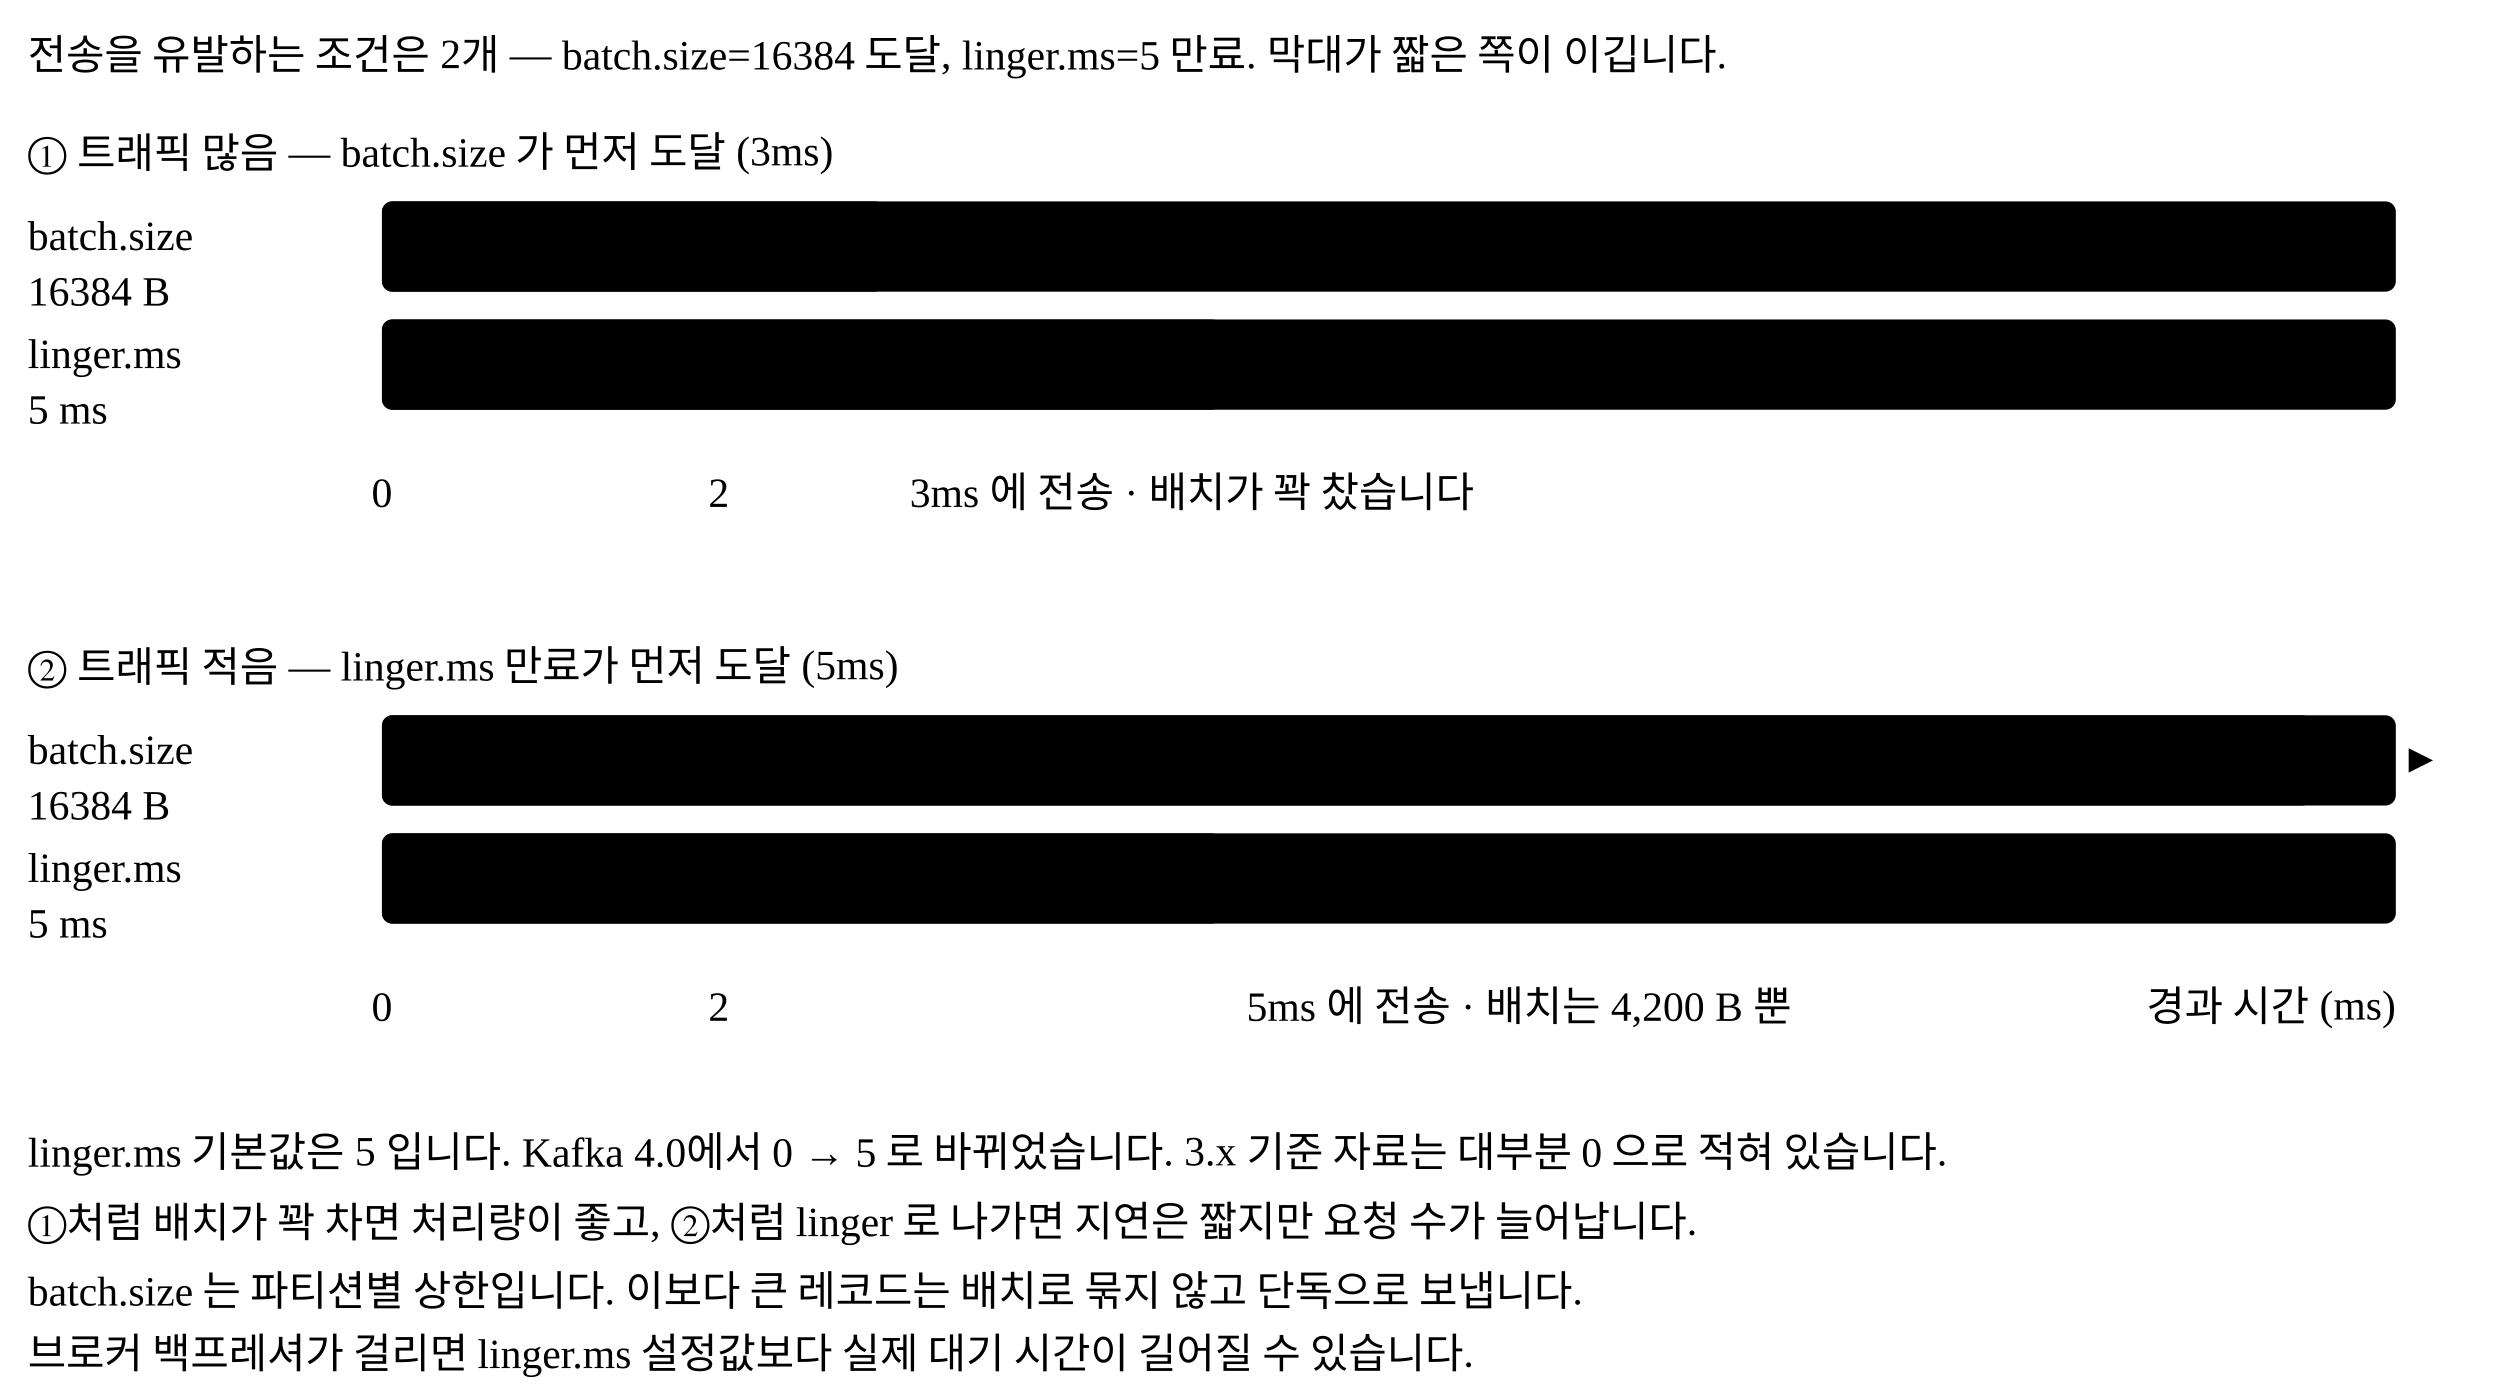
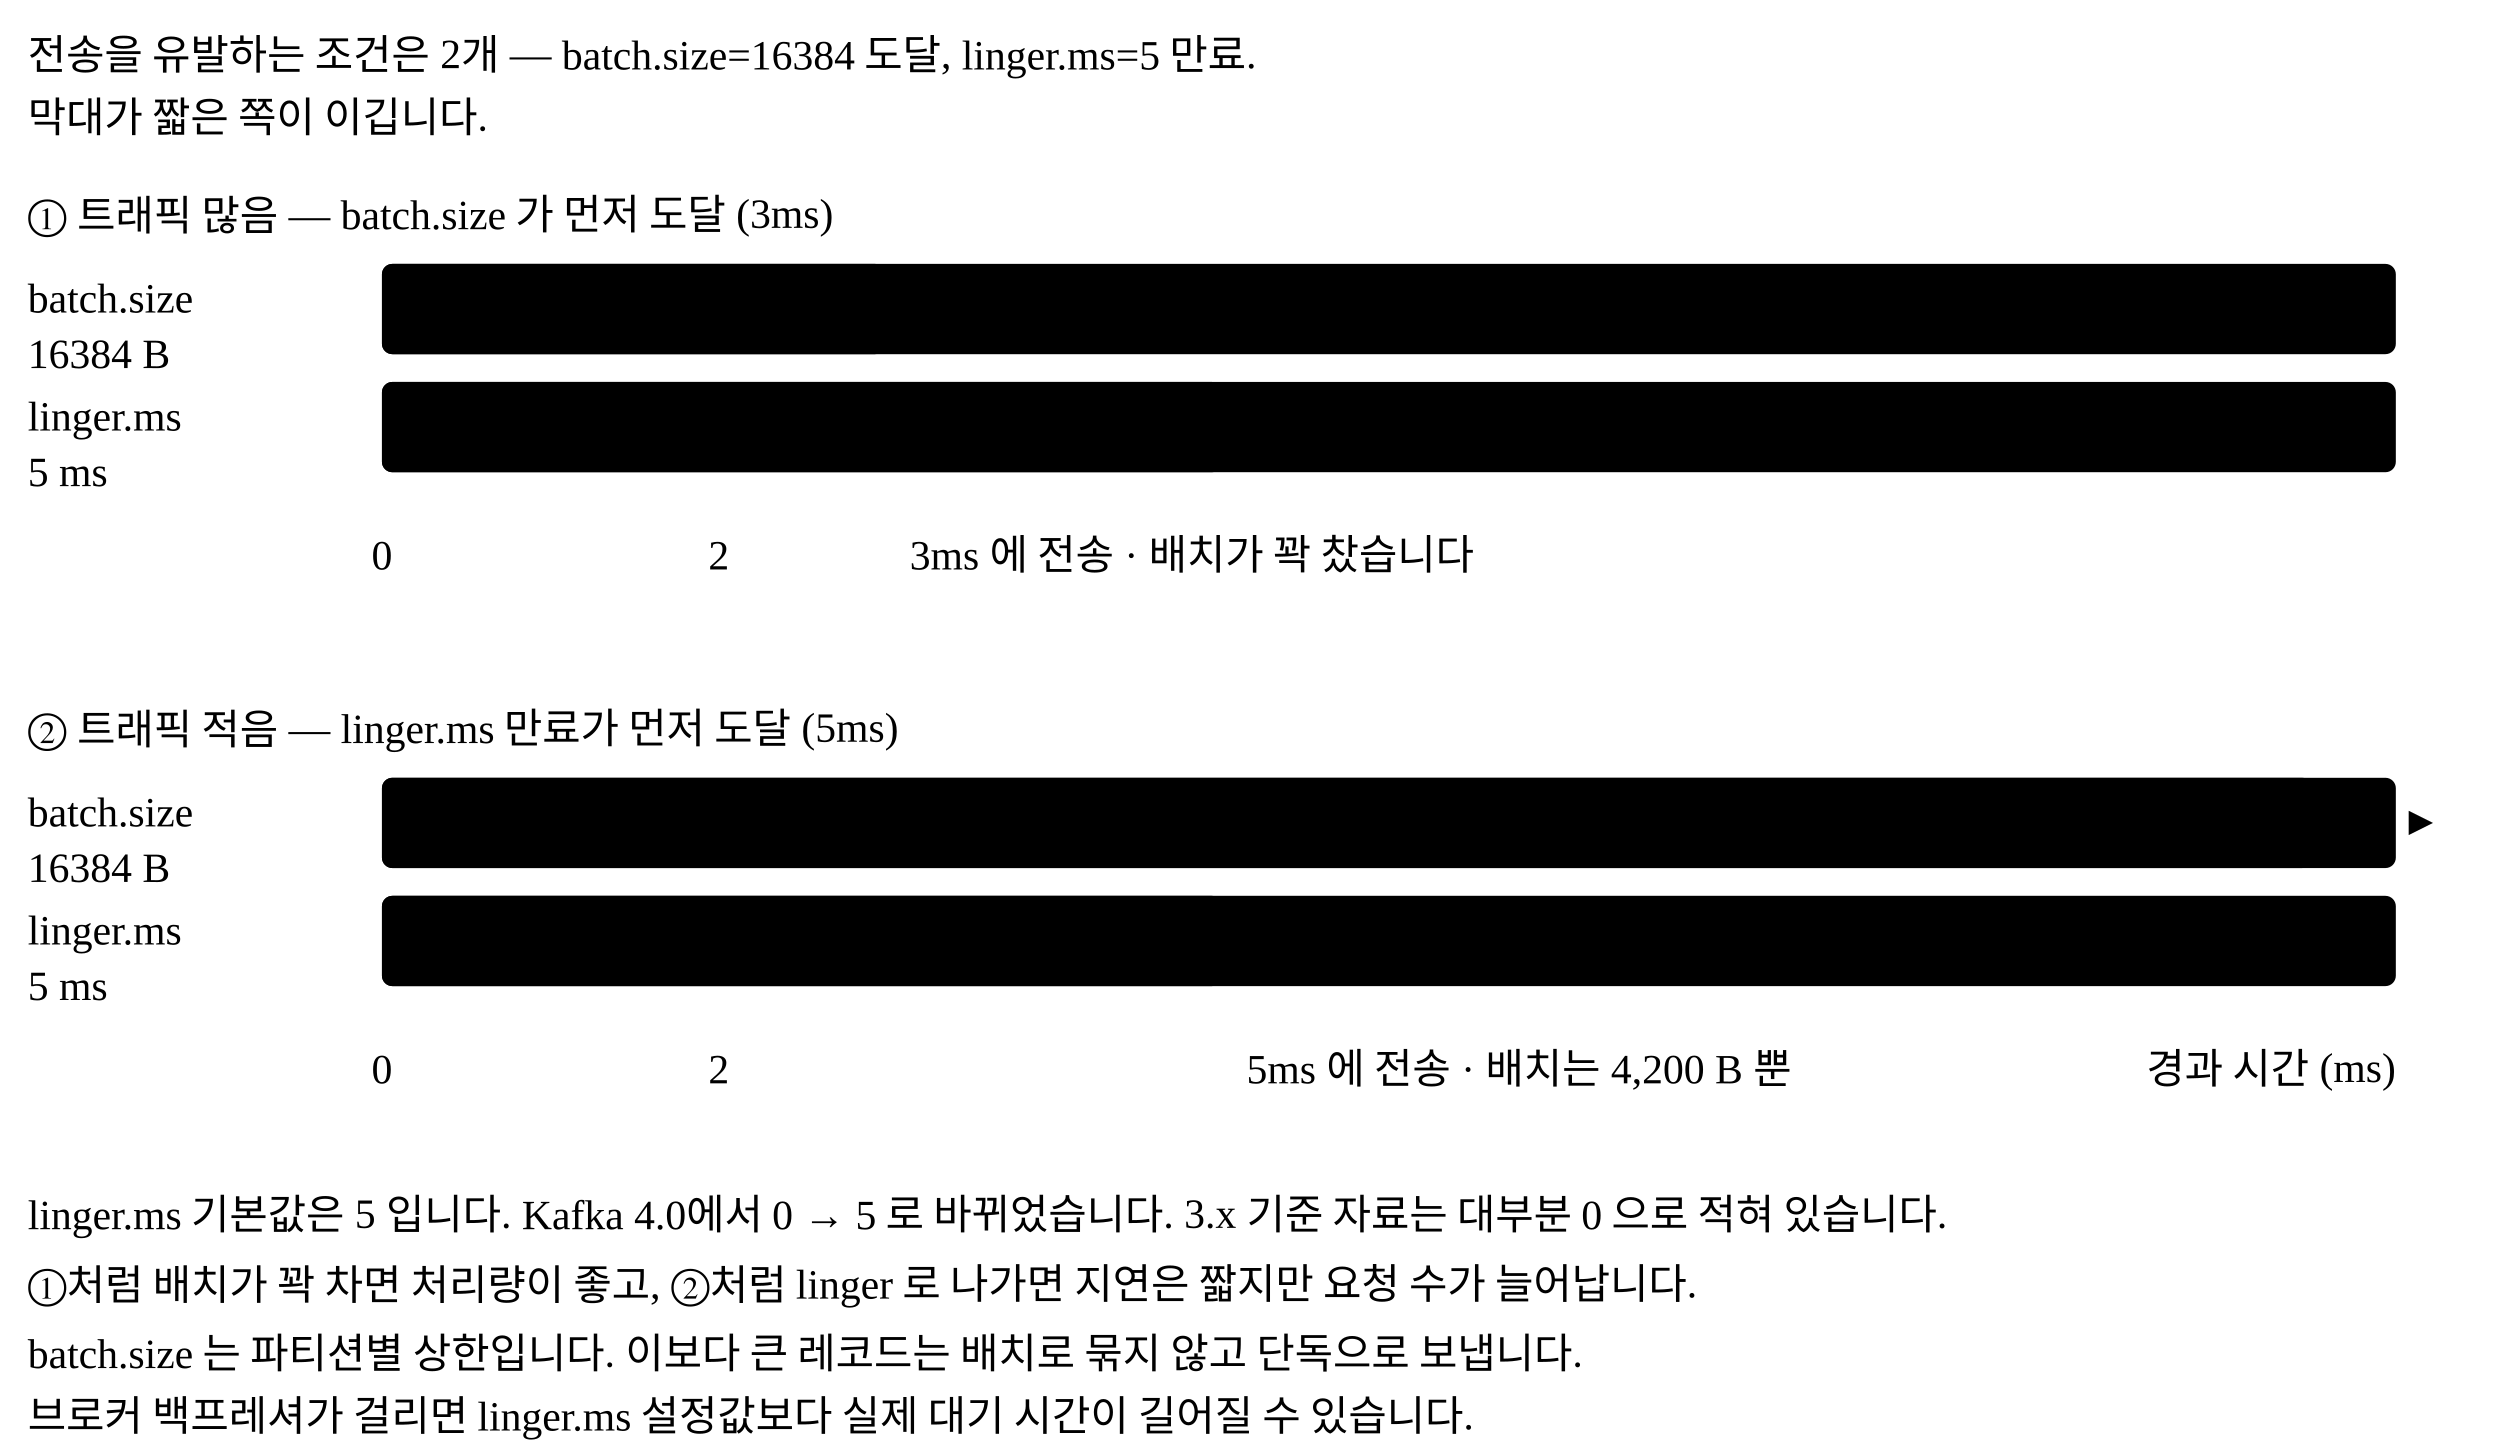
- <svg viewBox="0 0 720 400" role="img" class="kg-diagram" aria-labelledby="d031-title d031-desc" preserveAspectRatio="xMidYMid meet">
+ <svg viewBox="0 0 720 418" role="img" class="kg-diagram" aria-labelledby="d031-title d031-desc" preserveAspectRatio="xMidYMid meet">
  <defs>
    <marker id="d031-ah" viewBox="0 0 10 10" refX="9" refY="5" markerWidth="7" markerHeight="7" orient="auto-start-reverse">
      <path class="dg-marker--muted" d="M0,0 L10,5 L0,10 Z" />
    </marker>
  </defs>
-   <text x="8" y="20" class="dg-fs-md dg-bold">전송을 유발하는 조건은 2개 — <tspan class="dg-mono">batch.size=16384</tspan> 도달, <tspan class="dg-mono">linger.ms=5</tspan> 만료. 막대가 짧은 쪽이 이깁니다.</text>
-   <text x="8" y="48" class="dg-fs-sm dg-bold">① 트래픽 많음 — <tspan class="dg-mono">batch.size</tspan> 가 먼저 도달 (3ms)</text>
-   <text x="8" y="72" class="dg-fs-sm dg-bold">batch.size</text>
-   <text x="8" y="88" class="dg-fs-sm dg-muted">16384 B</text>
-   <rect class="dg-node--empty" x="110" y="58" width="580" height="26" rx="3" />
-   <rect class="dg-node dg-node--accent" x="110" y="58" width="145" height="26" rx="3" />
-   <text x="120" y="76" class="dg-fs-sm dg-bold">16384 B 도달 → 전송</text>
-   <text x="8" y="106" class="dg-fs-sm dg-bold">linger.ms</text>
-   <text x="8" y="122" class="dg-fs-sm dg-muted">5 ms</text>
-   <rect class="dg-node--empty" x="110" y="92" width="580" height="26" rx="3" />
-   <rect class="dg-node dg-node--muted" x="110" y="92" width="242" height="26" rx="3" />
-   <text x="120" y="110" class="dg-fs-sm dg-muted">타이머 5ms — 도달 전에 리셋됨</text>
-   <line class="dg-edge dg-edge--accent" x1="255" y1="54" x2="255" y2="130" />
-   <text x="262" y="146" class="dg-fs-sm dg-bold">3ms 에 전송 · 배치가 꽉 찼습니다</text>
-   <line class="dg-grid" x1="110" y1="130" x2="690" y2="130" />
-   <line class="dg-grid" x1="110" y1="126" x2="110" y2="134" />
-   <line class="dg-grid" x1="207" y1="126" x2="207" y2="134" />
-   <line class="dg-grid" x1="303" y1="126" x2="303" y2="134" />
-   <line class="dg-grid" x1="400" y1="126" x2="400" y2="134" />
-   <line class="dg-grid" x1="497" y1="126" x2="497" y2="134" />
-   <line class="dg-grid" x1="593" y1="126" x2="593" y2="134" />
-   <line class="dg-grid" x1="690" y1="126" x2="690" y2="134" />
-   <text x="110" y="146" class="dg-fs-sm dg-muted dg-num" text-anchor="middle">0</text>
-   <text x="207" y="146" class="dg-fs-sm dg-muted dg-num" text-anchor="middle">2</text>
-   <text x="8" y="196" class="dg-fs-sm dg-bold">② 트래픽 적음 — <tspan class="dg-mono">linger.ms</tspan> 만료가 먼저 도달 (5ms)</text>
-   <text x="8" y="220" class="dg-fs-sm dg-bold">batch.size</text>
-   <text x="8" y="236" class="dg-fs-sm dg-muted">16384 B</text>
-   <rect class="dg-node--empty" x="110" y="206" width="580" height="26" rx="3" />
-   <rect class="dg-node dg-node--muted" x="110" y="206" width="556" height="26" rx="3" />
-   <text x="120" y="224" class="dg-fs-sm dg-muted">12ms 동안 4,200 B — 16384 미달, 계속 기다려야 함</text>
-   <line class="dg-edge dg-edge--muted dg-edge--dashed" x1="666" y1="219" x2="700" y2="219" marker-end="url(#d031-ah)" />
-   <text x="8" y="254" class="dg-fs-sm dg-bold">linger.ms</text>
-   <text x="8" y="270" class="dg-fs-sm dg-muted">5 ms</text>
-   <rect class="dg-node--empty" x="110" y="240" width="580" height="26" rx="3" />
-   <rect class="dg-node dg-node--accent" x="110" y="240" width="242" height="26" rx="3" />
-   <text x="120" y="258" class="dg-fs-sm dg-bold">5ms 만료 → 전송</text>
-   <line class="dg-edge dg-edge--accent" x1="352" y1="202" x2="352" y2="278" />
-   <text x="359" y="294" class="dg-fs-sm dg-bold">5ms 에 전송 · 배치는 4,200 B 뿐</text>
-   <line class="dg-grid" x1="110" y1="278" x2="690" y2="278" />
-   <line class="dg-grid" x1="110" y1="274" x2="110" y2="282" />
-   <line class="dg-grid" x1="207" y1="274" x2="207" y2="282" />
-   <line class="dg-grid" x1="303" y1="274" x2="303" y2="282" />
-   <line class="dg-grid" x1="400" y1="274" x2="400" y2="282" />
-   <line class="dg-grid" x1="497" y1="274" x2="497" y2="282" />
-   <line class="dg-grid" x1="593" y1="274" x2="593" y2="282" />
-   <line class="dg-grid" x1="690" y1="274" x2="690" y2="282" />
-   <text x="110" y="294" class="dg-fs-sm dg-muted dg-num" text-anchor="middle">0</text>
-   <text x="207" y="294" class="dg-fs-sm dg-muted dg-num" text-anchor="middle">2</text>
-   <text x="690" y="294" class="dg-fs-sm dg-muted" text-anchor="end">경과 시간 (ms)</text>
-   <line class="dg-grid" x1="8" y1="316" x2="712" y2="316" />
-   <text x="8" y="336" class="dg-fs-sm">
+   <text x="8" y="20" class="dg-fs-md dg-bold">전송을 유발하는 조건은 2개 — <tspan class="dg-mono">batch.size=16384</tspan> 도달, <tspan class="dg-mono">linger.ms=5</tspan> 만료.</text>
+   <text x="8" y="38" class="dg-fs-md dg-bold">막대가 짧은 쪽이 이깁니다.</text>
+   <text x="8" y="66" class="dg-fs-sm dg-bold">① 트래픽 많음 — <tspan class="dg-mono">batch.size</tspan> 가 먼저 도달 (3ms)</text>
+   <text x="8" y="90" class="dg-fs-sm dg-bold">batch.size</text>
+   <text x="8" y="106" class="dg-fs-sm dg-muted">16384 B</text>
+   <rect class="dg-node--empty" x="110" y="76" width="580" height="26" rx="3" />
+   <rect class="dg-node dg-node--accent" x="110" y="76" width="145" height="26" rx="3" />
+   <text x="120" y="94" class="dg-fs-sm dg-bold">16384 B 도달 → 전송</text>
+   <text x="8" y="124" class="dg-fs-sm dg-bold">linger.ms</text>
+   <text x="8" y="140" class="dg-fs-sm dg-muted">5 ms</text>
+   <rect class="dg-node--empty" x="110" y="110" width="580" height="26" rx="3" />
+   <rect class="dg-node dg-node--muted" x="110" y="110" width="242" height="26" rx="3" />
+   <text x="120" y="128" class="dg-fs-sm dg-muted">타이머 5ms — 도달 전에 리셋됨</text>
+   <line class="dg-edge dg-edge--accent" x1="255" y1="72" x2="255" y2="148" />
+   <text x="262" y="164" class="dg-fs-sm dg-bold">3ms 에 전송 · 배치가 꽉 찼습니다</text>
+   <line class="dg-grid" x1="110" y1="148" x2="690" y2="148" />
+   <line class="dg-grid" x1="110" y1="144" x2="110" y2="152" />
+   <line class="dg-grid" x1="207" y1="144" x2="207" y2="152" />
+   <line class="dg-grid" x1="303" y1="144" x2="303" y2="152" />
+   <line class="dg-grid" x1="400" y1="144" x2="400" y2="152" />
+   <line class="dg-grid" x1="497" y1="144" x2="497" y2="152" />
+   <line class="dg-grid" x1="593" y1="144" x2="593" y2="152" />
+   <line class="dg-grid" x1="690" y1="144" x2="690" y2="152" />
+   <text x="110" y="164" class="dg-fs-sm dg-muted dg-num" text-anchor="middle">0</text>
+   <text x="207" y="164" class="dg-fs-sm dg-muted dg-num" text-anchor="middle">2</text>
+   <text x="8" y="214" class="dg-fs-sm dg-bold">② 트래픽 적음 — <tspan class="dg-mono">linger.ms</tspan> 만료가 먼저 도달 (5ms)</text>
+   <text x="8" y="238" class="dg-fs-sm dg-bold">batch.size</text>
+   <text x="8" y="254" class="dg-fs-sm dg-muted">16384 B</text>
+   <rect class="dg-node--empty" x="110" y="224" width="580" height="26" rx="3" />
+   <rect class="dg-node dg-node--muted" x="110" y="224" width="556" height="26" rx="3" />
+   <text x="120" y="242" class="dg-fs-sm dg-muted">12ms 동안 4,200 B — 16384 미달, 계속 기다려야 함</text>
+   <line class="dg-edge dg-edge--muted dg-edge--dashed" x1="666" y1="237" x2="700" y2="237" marker-end="url(#d031-ah)" />
+   <text x="8" y="272" class="dg-fs-sm dg-bold">linger.ms</text>
+   <text x="8" y="288" class="dg-fs-sm dg-muted">5 ms</text>
+   <rect class="dg-node--empty" x="110" y="258" width="580" height="26" rx="3" />
+   <rect class="dg-node dg-node--accent" x="110" y="258" width="242" height="26" rx="3" />
+   <text x="120" y="276" class="dg-fs-sm dg-bold">5ms 만료 → 전송</text>
+   <line class="dg-edge dg-edge--accent" x1="352" y1="220" x2="352" y2="296" />
+   <text x="359" y="312" class="dg-fs-sm dg-bold">5ms 에 전송 · 배치는 4,200 B 뿐</text>
+   <line class="dg-grid" x1="110" y1="296" x2="690" y2="296" />
+   <line class="dg-grid" x1="110" y1="292" x2="110" y2="300" />
+   <line class="dg-grid" x1="207" y1="292" x2="207" y2="300" />
+   <line class="dg-grid" x1="303" y1="292" x2="303" y2="300" />
+   <line class="dg-grid" x1="400" y1="292" x2="400" y2="300" />
+   <line class="dg-grid" x1="497" y1="292" x2="497" y2="300" />
+   <line class="dg-grid" x1="593" y1="292" x2="593" y2="300" />
+   <line class="dg-grid" x1="690" y1="292" x2="690" y2="300" />
+   <text x="110" y="312" class="dg-fs-sm dg-muted dg-num" text-anchor="middle">0</text>
+   <text x="207" y="312" class="dg-fs-sm dg-muted dg-num" text-anchor="middle">2</text>
+   <text x="690" y="312" class="dg-fs-sm dg-muted" text-anchor="end">경과 시간 (ms)</text>
+   <line class="dg-grid" x1="8" y1="334" x2="712" y2="334" />
+   <text x="8" y="354" class="dg-fs-sm">
    <tspan class="dg-bold">
      <tspan class="dg-mono">linger.ms</tspan> 기본값은 5 입니다.</tspan> Kafka 4.0에서 <tspan class="dg-mono">0</tspan> → <tspan class="dg-mono">5</tspan> 로 바뀌었습니다. 3.x 기준 자료는 대부분 <tspan class="dg-mono">0</tspan> 으로 적혀 있습니다.</text>
-   <text x="8" y="356" class="dg-fs-sm">①처럼 배치가 꽉 차면 처리량이 좋고, ②처럼 <tspan class="dg-mono">linger</tspan> 로 나가면 지연은 짧지만 요청 수가 늘어납니다.</text>
-   <text x="8" y="376" class="dg-fs-sm dg-muted">
+   <text x="8" y="374" class="dg-fs-sm">①처럼 배치가 꽉 차면 처리량이 좋고, ②처럼 <tspan class="dg-mono">linger</tspan> 로 나가면 지연은 짧지만 요청 수가 늘어납니다.</text>
+   <text x="8" y="394" class="dg-fs-sm dg-muted">
    <tspan class="dg-mono">batch.size</tspan> 는 파티션별 상한입니다. 이보다 큰 레코드는 배치로 묶지 않고 단독으로 보냅니다.</text>
-   <text x="8" y="394" class="dg-fs-sm dg-muted">브로커 백프레셔가 걸리면 <tspan class="dg-mono">linger.ms</tspan> 설정값보다 실제 대기 시간이 길어질 수 있습니다.</text>
+   <text x="8" y="412" class="dg-fs-sm dg-muted">브로커 백프레셔가 걸리면 <tspan class="dg-mono">linger.ms</tspan> 설정값보다 실제 대기 시간이 길어질 수 있습니다.</text>
</svg>
